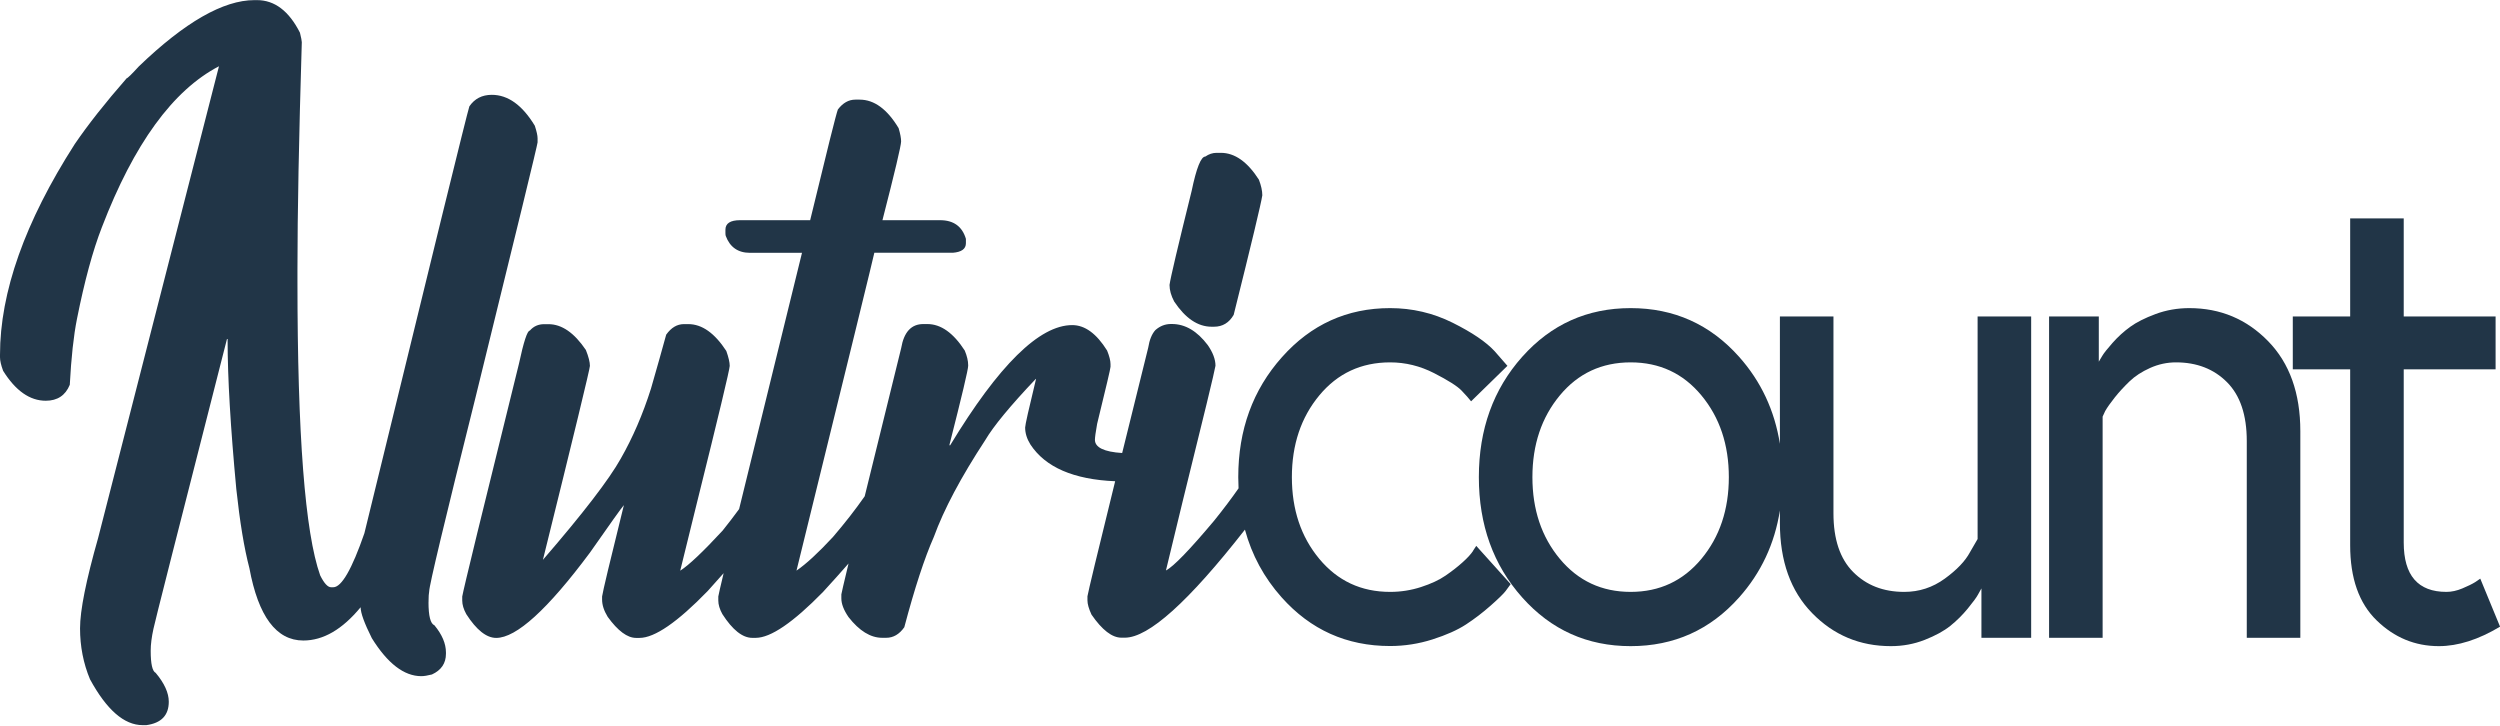
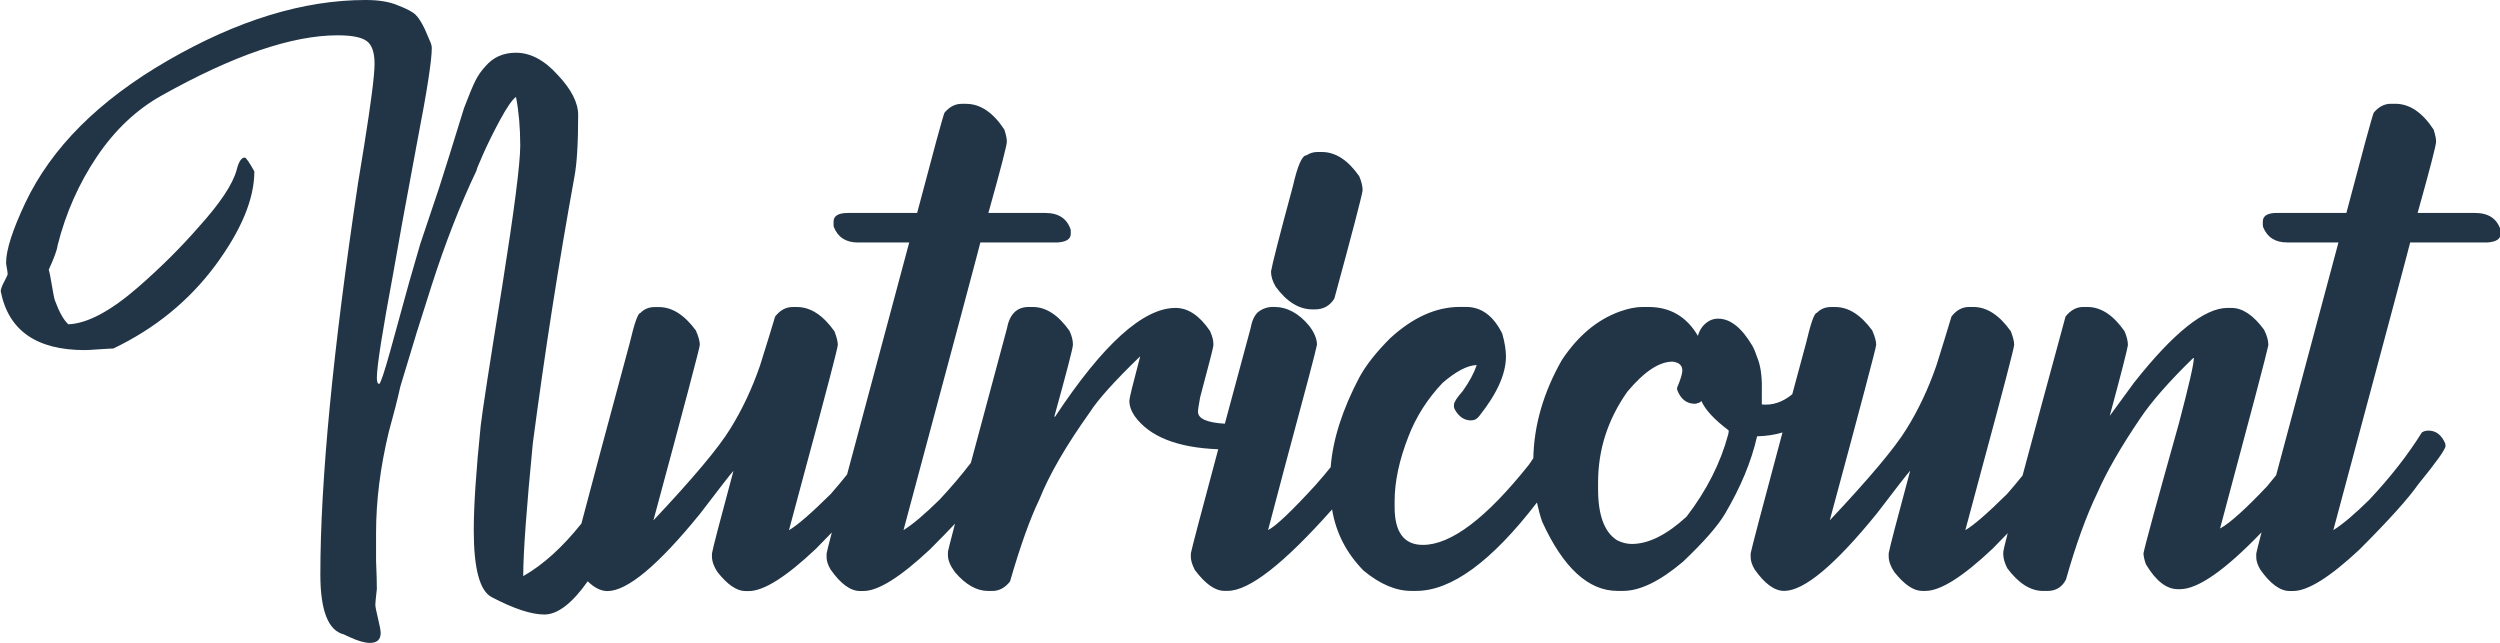
- <svg xmlns="http://www.w3.org/2000/svg" id="Layer_2" data-name="Layer 2" viewBox="0 0 431.33 125.1">
+ <svg xmlns="http://www.w3.org/2000/svg" id="Layer_2" data-name="Layer 2" viewBox="0 0 476.51 122.53">
  <g id="Layer_1-2" data-name="Layer 1">
    <g>
-       <path d="m73.94,103.89v-.23c0-.7.04-1.25.11-1.64,0-.98,2.65-12.07,7.95-33.28,7.16-29.1,10.75-43.83,10.75-44.18v-.7c0-.47-.16-1.19-.48-2.17-2.15-3.55-4.62-5.33-7.42-5.33-1.68,0-2.97.67-3.87,1.99-.36,1.05-6.39,25.61-18.11,73.65-2.15,6.21-3.94,9.32-5.37,9.32h-.38c-.57,0-1.2-.68-1.88-2.05-2.62-7.38-3.92-24.3-3.92-50.74v-2.05c0-9.65.25-22.71.75-39.2,0-.23-.11-.78-.32-1.64-1.9-3.75-4.37-5.62-7.42-5.62h-.43c-5.37,0-12.02,3.81-19.94,11.43-1.25,1.37-1.95,2.05-2.1,2.05-3.69,4.22-6.68,8.01-8.97,11.37C4.3,38.28,0,50.41,0,61.23v.41c0,.59.18,1.37.54,2.34,2.15,3.44,4.6,5.16,7.36,5.16,2.01,0,3.39-.92,4.14-2.75.25-4.69.66-8.48,1.24-11.37,1.29-6.48,2.72-11.76,4.3-15.82,5.52-14.37,12.25-23.63,20.2-27.77l-20.85,81.39c-2.08,7.31-3.12,12.5-3.12,15.59s.57,6.05,1.72,8.79c2.87,5.27,5.89,7.91,9.08,7.91h.64c2.58-.35,3.87-1.7,3.87-4.04,0-1.52-.75-3.18-2.26-4.98-.57-.27-.86-1.54-.86-3.81,0-1.09.16-2.36.48-3.81,0-.23,4.23-16.89,12.68-49.98h.11v.23c0,6.45.5,15,1.5,25.66.61,5.67,1.36,10.22,2.26,13.65,1.54,8.32,4.64,12.48,9.3,12.48,3.44,0,6.73-1.91,9.89-5.74,0,.98.64,2.75,1.93,5.33,2.72,4.38,5.57,6.56,8.54,6.56.47,0,1.07-.1,1.83-.29,1.61-.74,2.42-1.93,2.42-3.57v-.23c0-1.52-.66-3.08-1.99-4.69-.68-.27-1.02-1.6-1.02-3.98Z" fill="#213547" />
-       <path d="m209.03,56.37h.43c1.47,0,2.6-.68,3.39-2.05,3.08-12.34,4.73-19.22,4.94-20.62,0-.78-.2-1.68-.59-2.7-1.97-3.08-4.16-4.63-6.56-4.63h-.75c-.68,0-1.33.22-1.93.64-.75,0-1.54,1.97-2.36,5.92-2.36,9.53-3.64,14.94-3.82,16.23,0,.9.27,1.86.81,2.87,1.93,2.89,4.08,4.34,6.45,4.34Z" fill="#213547" />
-       <path d="m254.16,95.04c-.37.56-.97,1.22-1.82,1.98-.84.76-1.82,1.52-2.92,2.28-1.1.76-2.51,1.42-4.24,1.98-1.72.56-3.5.84-5.34.84-4.99,0-9.06-1.9-12.22-5.7-3.16-3.8-4.73-8.5-4.73-14.1s1.58-10.3,4.73-14.1c3.15-3.8,7.23-5.7,12.22-5.7,2.64,0,5.17.62,7.59,1.86,2.42,1.24,4,2.24,4.73,3,.73.76,1.28,1.38,1.65,1.86l6.27-6.12-2.2-2.52c-1.47-1.6-3.89-3.24-7.26-4.92-3.38-1.68-6.97-2.52-10.79-2.52-7.41,0-13.63,2.82-18.65,8.46-5.03,5.64-7.54,12.54-7.54,20.7,0,.65.02,1.3.05,1.93-1.19,1.71-2.59,3.57-4.2,5.57-4.23,5.04-7,7.91-8.33,8.61l2.85-11.78c3.65-14.73,5.55-22.58,5.7-23.55,0-1.09-.45-2.29-1.34-3.57-1.83-2.42-3.89-3.63-6.18-3.63h-.16c-1,0-1.9.35-2.69,1.05-.61.67-1.02,1.68-1.24,3.05-1.71,6.88-3.2,12.93-4.49,18.16-3.12-.2-4.7-.96-4.7-2.28,0-.39.12-1.31.38-2.75,1.54-6.29,2.31-9.57,2.31-9.84v-.47c0-.59-.2-1.37-.59-2.34-1.83-2.93-3.83-4.39-6.02-4.39-5.66,0-12.68,6.91-21.06,20.74h-.11v-.12c2.15-8.44,3.22-12.97,3.22-13.59v-.12c0-.74-.2-1.58-.59-2.52-1.97-3.05-4.12-4.57-6.45-4.57h-.7c-2.08,0-3.35,1.39-3.82,4.16-2.58,10.43-4.67,18.95-6.29,25.55-1.61,2.31-3.44,4.65-5.48,7.03-2.54,2.74-4.64,4.67-6.29,5.8,8.96-36.41,13.43-54.69,13.43-54.84h13.54c1.5-.12,2.26-.66,2.26-1.64v-.76c-.64-2.15-2.13-3.22-4.46-3.22h-9.94c2.15-8.36,3.22-12.89,3.22-13.59,0-.55-.14-1.31-.43-2.29-1.97-3.28-4.21-4.92-6.72-4.92h-.75c-1.15,0-2.15.57-3.01,1.7-.29.74-1.88,7.11-4.78,19.1h-12.09c-1.68,0-2.53.55-2.53,1.64v.59c0,.2.02.35.05.47.72,1.95,2.11,2.93,4.19,2.93h8.97l-5.48,22.32c-2.19,8.9-3.98,16.2-5.37,21.89-.91,1.24-1.85,2.48-2.85,3.72-3.4,3.67-5.84,5.98-7.31,6.91l2.9-11.78c3.73-15,5.61-22.85,5.64-23.55,0-.62-.2-1.48-.59-2.58-2.01-3.08-4.19-4.63-6.56-4.63h-.75c-1.18,0-2.2.61-3.06,1.82-.72,2.62-1.59,5.72-2.63,9.32-1.4,4.42-3.14,8.44-5.21,12.07-2.01,3.59-6.48,9.42-13.43,17.46,5.41-21.83,8.11-32.99,8.11-33.46,0-.66-.23-1.58-.7-2.75-2.01-2.97-4.16-4.45-6.45-4.45h-.75c-1,0-1.83.37-2.47,1.11-.43,0-1.06,1.92-1.88,5.74-6.34,25.63-9.6,39-9.78,40.14v.7c0,.7.23,1.49.7,2.34,1.76,2.74,3.48,4.1,5.16,4.1,3.47,0,8.87-4.9,16.17-14.71,3.55-5.08,5.5-7.81,5.86-8.2-2.4,9.69-3.65,14.94-3.76,15.76v.53c0,.94.32,1.93.97,2.99,1.75,2.42,3.39,3.63,4.89,3.63h.59c2.61,0,6.54-2.7,11.77-8.09.96-1.05,1.87-2.08,2.75-3.08-.56,2.35-.87,3.69-.92,4.02v.7c0,.7.23,1.49.7,2.34,1.76,2.74,3.48,4.1,5.16,4.1h.59c2.58,0,6.45-2.64,11.61-7.91,1.65-1.8,3.12-3.44,4.41-4.92-.82,3.44-1.24,5.21-1.24,5.33v.7c0,.94.41,2.01,1.24,3.22,1.86,2.38,3.8,3.57,5.8,3.57h.7c1.22,0,2.26-.6,3.12-1.82,1.79-6.76,3.49-11.95,5.1-15.59,1.72-4.73,4.67-10.29,8.87-16.7,1.4-2.38,4.3-5.9,8.71-10.55h.05c-1.25,5.16-1.88,7.95-1.88,8.38,0,.98.3,1.95.91,2.93,2.58,3.93,7.46,6.04,14.62,6.34-3.07,12.47-4.66,19.09-4.78,19.85v.7c0,.63.23,1.45.7,2.46,1.83,2.66,3.55,3.98,5.16,3.98h.59c4.11,0,11.02-6.23,20.72-18.64,1.19,4.38,3.29,8.27,6.33,11.68,4.99,5.6,11.23,8.4,18.71,8.4,2.49,0,4.93-.38,7.32-1.14,2.38-.76,4.31-1.62,5.78-2.58,1.47-.96,2.88-2.04,4.24-3.24,1.36-1.2,2.22-2.04,2.59-2.52.37-.48.66-.88.88-1.2l-5.94-6.6-.55.84Z" fill="#213547" />
-       <path d="m341.2,93l-1.32,2.28c-.81,1.52-2.26,3.04-4.35,4.56-2.09,1.52-4.42,2.28-6.99,2.28-3.6,0-6.53-1.14-8.8-3.42-2.28-2.28-3.41-5.66-3.41-10.14v-33.96h-9.24v21.97c-.92-5.76-3.26-10.77-7.04-15.01-4.99-5.6-11.23-8.4-18.71-8.4s-13.72,2.8-18.71,8.4c-4.99,5.6-7.48,12.52-7.48,20.76s2.49,15.16,7.48,20.76c4.99,5.6,11.23,8.4,18.71,8.4s13.72-2.8,18.71-8.4c3.78-4.24,6.13-9.25,7.04-15.01v2.17c0,6.56,1.85,11.74,5.56,15.54,3.7,3.8,8.23,5.7,13.59,5.7,2.05,0,4-.36,5.83-1.08,1.83-.72,3.3-1.52,4.4-2.4,1.1-.88,2.11-1.88,3.03-3,.92-1.12,1.5-1.92,1.76-2.4.26-.48.46-.84.6-1.08v8.52h8.58v-55.44h-9.24v38.4Zm-47.65,3.42c-3.16,3.8-7.23,5.7-12.21,5.7s-9.06-1.9-12.22-5.7c-3.16-3.8-4.73-8.5-4.73-14.1s1.58-10.3,4.73-14.1c3.15-3.8,7.23-5.7,12.22-5.7s9.06,1.9,12.21,5.7c3.15,3.8,4.73,8.5,4.73,14.1s-1.58,10.3-4.73,14.1Z" fill="#213547" />
-       <path d="m377.74,53.16c-2.05,0-4,.34-5.83,1.02-1.83.68-3.3,1.42-4.4,2.22-1.1.8-2.11,1.72-3.03,2.76-.92,1.04-1.5,1.78-1.76,2.22-.26.44-.46.78-.61,1.02v-7.8h-8.58v55.44h9.24v-38.16l.44-.96c.37-.64.92-1.42,1.65-2.34.73-.92,1.58-1.84,2.53-2.76.95-.92,2.15-1.7,3.58-2.34,1.43-.64,2.92-.96,4.46-.96,3.59,0,6.53,1.14,8.8,3.42,2.27,2.28,3.41,5.66,3.41,10.14v33.96h9.24v-35.64c0-6.56-1.85-11.74-5.56-15.54-3.71-3.8-8.24-5.7-13.59-5.7Z" fill="#213547" />
-       <path d="m427.92,99.84l-.88.6c-.51.32-1.25.68-2.2,1.08-.95.4-1.87.6-2.75.6-4.92,0-7.37-2.84-7.37-8.52v-29.88h15.85v-9.12h-15.85v-16.92h-9.24v16.92h-9.9v9.12h9.9v30.36c0,5.68,1.52,10,4.57,12.96,3.04,2.96,6.62,4.44,10.73,4.44,3.3,0,6.82-1.12,10.56-3.36l-3.41-8.28Z" fill="#213547" />
+       <path d="m250.17,58.97h.47c1.6,0,2.83-.68,3.69-2.05,3.36-12.34,5.16-19.22,5.39-20.62,0-.78-.21-1.68-.64-2.7-2.15-3.09-4.53-4.63-7.15-4.63h-.82c-.74,0-1.45.21-2.11.64-.82,0-1.68,1.97-2.58,5.92-2.58,9.53-3.96,14.94-4.16,16.23,0,.9.29,1.86.88,2.87,2.11,2.89,4.45,4.34,7.03,4.34Z" fill="#213547" />
+       <path d="m471.65,40.58h-10.84c2.34-8.36,3.52-12.89,3.52-13.59,0-.55-.16-1.31-.47-2.29-2.15-3.28-4.59-4.92-7.32-4.92h-.82c-1.25,0-2.34.57-3.28,1.7-.31.74-2.05,7.11-5.21,19.1h-13.18c-1.84,0-2.75.55-2.75,1.64v.59c0,.2.02.35.06.47.78,1.95,2.31,2.93,4.57,2.93h9.79l-5.98,22.32c-2.41,8.99-4.38,16.34-5.9,22.05-.55.69-1.12,1.38-1.71,2.09-4.1,4.34-7.07,7.01-8.91,8.03h-.06c5.9-21.99,8.96-33.63,9.2-34.92,0-.86-.27-1.84-.82-2.93-2.03-2.77-4.1-4.16-6.21-4.16h-.76c-4.38,0-10.31,4.75-17.81,14.24l-4.63,6.33c2.19-8.12,3.34-12.62,3.46-13.48,0-.74-.21-1.62-.64-2.64-2.15-3.09-4.51-4.63-7.09-4.63h-.82c-1.25,0-2.36.61-3.34,1.82-3.5,12.87-6.23,22.97-8.19,30.3-.94,1.17-1.91,2.34-2.94,3.51-3.71,3.67-6.37,5.98-7.97,6.91l3.16-11.78c4.06-15,6.11-22.85,6.15-23.55,0-.62-.21-1.48-.64-2.58-2.19-3.09-4.57-4.63-7.15-4.63h-.82c-1.29,0-2.4.61-3.34,1.82-.78,2.62-1.74,5.72-2.87,9.32-1.52,4.41-3.42,8.44-5.68,12.07-2.19,3.59-7.07,9.41-14.65,17.46,5.9-21.84,8.85-32.99,8.85-33.46,0-.66-.25-1.58-.76-2.75-2.19-2.97-4.53-4.45-7.03-4.45h-.82c-1.09,0-1.99.37-2.7,1.11-.47,0-1.15,1.91-2.05,5.74-.94,3.49-1.82,6.74-2.64,9.78-1.83,1.5-3.76,2.15-5.8,1.94v-2.23c.08-2.54-.14-4.57-.64-6.09-.51-1.48-.9-2.44-1.17-2.87-2.03-3.44-4.2-5.16-6.5-5.16h-.06c-.55,0-1.05.12-1.52.35-1.17.62-1.93,1.6-2.29,2.93-2.15-3.67-5.29-5.51-9.43-5.51h-1.11c-1.29,0-2.75.29-4.39.88-4.3,1.56-7.97,4.65-11.02,9.26-3.5,6.17-5.3,12.4-5.42,18.69-.27.39-.55.8-.84,1.23-8.12,10.2-14.86,15.29-20.21,15.29-3.59,0-5.39-2.4-5.39-7.21v-1.11c0-3.75.88-7.87,2.64-12.36,1.45-3.75,3.61-7.15,6.5-10.2,2.54-2.19,4.69-3.32,6.45-3.4h.06c-.51,1.52-1.39,3.16-2.64,4.92-1.13,1.29-1.7,2.17-1.7,2.64v.35c0,.2.06.39.18.59.78,1.37,1.8,2.05,3.05,2.05.66,0,1.19-.27,1.58-.82,3.4-4.26,5.1-8.05,5.1-11.37,0-1.21-.23-2.66-.7-4.34-1.68-3.4-3.98-5.1-6.91-5.1h-1.17c-4.53,0-8.96,1.99-13.3,5.98-2.66,2.66-4.61,5.14-5.86,7.44-3.23,6.13-5.06,11.84-5.47,17.13-.87,1.08-1.82,2.2-2.85,3.37-4.61,5.04-7.64,7.91-9.08,8.61l3.11-11.78c3.98-14.73,6.05-22.58,6.21-23.55,0-1.09-.49-2.29-1.46-3.57-1.99-2.42-4.24-3.63-6.74-3.63h-.18c-1.09,0-2.07.35-2.93,1.05-.66.66-1.11,1.68-1.35,3.05-1.86,6.88-3.49,12.93-4.9,18.16-3.4-.2-5.12-.96-5.12-2.28,0-.39.14-1.31.41-2.75,1.68-6.29,2.52-9.57,2.52-9.84v-.47c0-.59-.21-1.37-.64-2.34-1.99-2.93-4.18-4.39-6.56-4.39-6.17,0-13.83,6.91-22.97,20.74h-.12v-.12c2.34-8.44,3.52-12.97,3.52-13.59v-.12c0-.74-.21-1.58-.64-2.52-2.15-3.05-4.49-4.57-7.03-4.57h-.76c-2.27,0-3.65,1.39-4.16,4.16-2.81,10.43-5.1,18.95-6.86,25.55-1.76,2.3-3.75,4.65-5.98,7.03-2.77,2.73-5.06,4.67-6.86,5.8,9.77-36.41,14.65-54.69,14.65-54.84h14.77c1.64-.12,2.46-.66,2.46-1.64v-.76c-.7-2.15-2.32-3.22-4.86-3.22h-10.84c2.34-8.36,3.52-12.89,3.52-13.59,0-.55-.16-1.31-.47-2.29-2.15-3.28-4.59-4.92-7.32-4.92h-.82c-1.25,0-2.34.57-3.28,1.7-.31.74-2.05,7.11-5.21,19.1h-13.18c-1.83,0-2.75.55-2.75,1.64v.59c0,.2.02.35.06.47.78,1.95,2.31,2.93,4.57,2.93h9.79l-5.98,22.32c-2.39,8.9-4.34,16.2-5.86,21.89-.99,1.24-2.02,2.48-3.11,3.72-3.71,3.67-6.37,5.98-7.97,6.91l3.16-11.78c4.06-15,6.11-22.85,6.15-23.55,0-.62-.21-1.48-.64-2.58-2.19-3.09-4.57-4.63-7.15-4.63h-.82c-1.29,0-2.4.61-3.34,1.82-.78,2.62-1.74,5.72-2.87,9.32-1.52,4.41-3.42,8.44-5.68,12.07-2.19,3.59-7.07,9.41-14.65,17.46,5.9-21.84,8.85-32.99,8.85-33.46,0-.66-.25-1.58-.76-2.75-2.19-2.97-4.53-4.45-7.03-4.45h-.82c-1.09,0-1.99.37-2.7,1.11-.47,0-1.15,1.91-2.05,5.74-4.49,16.63-7.56,28.09-9.21,34.41-3.61,4.52-7.3,7.87-11.09,10.02,0-4.39.61-12.84,1.83-25.34,2.29-17.38,4.93-34.28,7.91-50.68.49-2.54.73-6.49.73-11.87,0-2.34-1.29-4.88-3.88-7.62-2.54-2.83-5.2-4.25-7.98-4.25-2.39,0-4.32.85-5.79,2.56-.78.83-1.43,1.76-1.94,2.78s-1.23,2.76-2.16,5.2c-2.2,7.13-3.78,12.21-4.76,15.23l-3.59,10.69-2.12,7.32-3.59,13.04c-1.17,4.2-1.88,6.3-2.12,6.3-.29,0-.44-.39-.44-1.17,0-2.15,1.05-8.84,3.15-20.07l1.68-9.45,2.93-15.82c1.81-9.33,2.71-15.16,2.71-17.5,0-.44-.15-.95-.44-1.54l-.88-2.05c-.63-1.32-1.23-2.25-1.79-2.78-.56-.54-1.67-1.12-3.33-1.76-1.56-.68-3.61-1.03-6.15-1.03-11.87,0-24.46,3.86-37.79,11.57-13.09,7.57-22.12,16.6-27.1,27.1-2.44,5.18-3.66,8.98-3.66,11.43,0,.15.05.49.15,1.03.1.54.15.9.15,1.1,0,.15-.22.63-.66,1.46-.44.83-.66,1.44-.66,1.83,1.46,7.47,6.81,11.21,16.04,11.21.39,0,1.29-.05,2.71-.15,1.42-.1,2.32-.15,2.71-.15,7.96-3.81,14.45-9.11,19.48-15.89,4.93-6.69,7.4-12.65,7.4-17.87-.98-1.76-1.59-2.64-1.83-2.64-.63,0-1.15.78-1.54,2.34-.73,2.74-3.17,6.4-7.32,10.99-3.37,3.86-7.18,7.64-11.43,11.35-5.27,4.59-9.72,6.96-13.33,7.1-.88-.78-1.73-2.29-2.56-4.54-.15-.44-.34-1.42-.59-2.93-.25-1.51-.44-2.49-.59-2.93,1.03-2.25,1.59-3.78,1.68-4.61,1.56-6.2,4.07-11.85,7.51-16.96,3.44-5.1,7.58-9,12.41-11.68,13.62-7.62,24.78-11.43,33.47-11.43,2.64,0,4.47.35,5.49,1.06,1.03.71,1.54,2.16,1.54,4.36s-.66,7.35-1.98,15.6l-1.17,7.18c-4.79,31.89-7.18,56.74-7.18,74.56,0,6.88,1.49,10.69,4.47,11.43.1.05.52.24,1.28.59.76.34,1.44.6,2.05.77.61.17,1.16.26,1.65.26,1.37,0,2.05-.64,2.05-1.9,0-.44-.17-1.36-.51-2.75-.34-1.39-.51-2.28-.51-2.67,0-.25.1-1.25.29-3,0-1.22-.05-2.98-.15-5.27v-5.42c0-6.1.81-12.5,2.42-19.19.98-3.52,1.71-6.4,2.2-8.64l3.15-10.4,2.86-9.01c2.59-8.06,5.44-15.36,8.57-21.9-.15.15.24-.83,1.17-2.93.93-2.1,2.03-4.32,3.3-6.67,1.27-2.34,2.27-3.78,3-4.32.54,2.78.81,5.88.81,9.3s-1.15,12.35-3.44,26.81c-2.39,14.79-3.76,23.66-4.1,26.59-.88,8.59-1.32,15.23-1.32,19.92,0,7.32,1.15,11.57,3.44,12.74,4.2,2.2,7.54,3.3,10.03,3.3s5.29-2.12,8.25-6.33c1.27,1.23,2.51,1.86,3.75,1.86,3.79,0,9.67-4.9,17.64-14.71,3.87-5.08,6-7.81,6.39-8.2-2.62,9.69-3.98,14.94-4.1,15.76v.53c0,.94.35,1.93,1.05,2.99,1.91,2.42,3.69,3.63,5.33,3.63h.64c2.85,0,7.13-2.7,12.83-8.09,1.05-1.06,2.04-2.08,3-3.08-.61,2.35-.95,3.69-1,4.02v.7c0,.7.25,1.48.76,2.34,1.92,2.73,3.79,4.1,5.62,4.1h.64c2.81,0,7.03-2.64,12.66-7.91,1.8-1.8,3.4-3.44,4.8-4.92-.9,3.44-1.35,5.21-1.35,5.33v.7c0,.94.45,2.01,1.35,3.22,2.03,2.38,4.14,3.57,6.33,3.57h.76c1.33,0,2.46-.61,3.4-1.82,1.95-6.76,3.81-11.95,5.57-15.59,1.88-4.73,5.1-10.29,9.67-16.7,1.52-2.38,4.69-5.9,9.49-10.55h.06c-1.37,5.16-2.05,7.95-2.05,8.38,0,.98.33,1.95,1,2.93,2.81,3.93,8.13,6.04,15.94,6.34-3.35,12.47-5.09,19.09-5.22,19.85v.7c0,.62.25,1.45.76,2.46,1.99,2.66,3.87,3.98,5.62,3.98h.64c4.09,0,10.72-5.18,19.9-15.52.73,4.42,2.71,8.31,6,11.66,3.12,2.58,6.15,3.87,9.08,3.87h.94c6.72,0,14.4-5.62,23.03-16.85.26,1.21.57,2.43,1,3.67,4.02,8.79,8.81,13.18,14.36,13.18h1.05c3.24,0,7.05-1.86,11.43-5.57,3.95-3.75,6.6-6.78,7.97-9.08,3.01-5.08,5.06-10.02,6.15-14.82,1.79-.04,3.4-.29,4.84-.73-3.9,14.52-5.92,22.21-6.07,23.06v.7c0,.7.25,1.48.76,2.34,1.91,2.73,3.79,4.1,5.62,4.1,3.79,0,9.67-4.9,17.64-14.71,3.87-5.08,6-7.81,6.39-8.2-2.62,9.69-3.98,14.94-4.1,15.76v.53c0,.94.35,1.93,1.05,2.99,1.91,2.42,3.69,3.63,5.33,3.63h.64c2.85,0,7.13-2.7,12.83-8.09.99-1,1.93-1.97,2.84-2.92-.57,2.2-.85,3.4-.85,3.57v.47c0,.74.25,1.62.76,2.64,2.15,2.89,4.43,4.34,6.86,4.34h.76c1.64,0,2.83-.72,3.57-2.17,1.88-6.64,3.87-12.15,5.98-16.52,1.76-4.02,4.49-8.77,8.2-14.24,2.15-3.2,5.51-7.03,10.08-11.48h.12c0,1.13-.96,5.31-2.87,12.54-4.18,14.88-6.43,23.12-6.74,24.73.04.62.2,1.31.47,2.05,1.88,3.16,3.91,4.75,6.09,4.75h.41c3.42,0,8.61-3.63,15.54-10.84-.61,2.36-.95,3.72-1.01,4.05v.7c0,.7.25,1.48.76,2.34,1.91,2.73,3.79,4.1,5.62,4.1h.64c2.81,0,7.03-2.64,12.66-7.91,5.62-5.62,9.35-9.77,11.19-12.42,3.48-4.26,5.21-6.7,5.21-7.32l-.06-.47c-.7-1.64-1.78-2.46-3.22-2.46-.43,0-.84.12-1.23.35-2.62,4.22-5.96,8.5-10.02,12.83-2.77,2.73-5.06,4.67-6.86,5.8,9.76-36.41,14.65-54.69,14.65-54.84h14.77c1.64-.12,2.46-.66,2.46-1.64v-.76c-.7-2.15-2.32-3.22-4.86-3.22Zm-142.27,42.3c-1.45,5.39-4.08,10.59-7.91,15.59-3.79,3.48-7.27,5.21-10.43,5.21-.94,0-1.88-.23-2.81-.7-2.42-1.52-3.63-4.77-3.63-9.73v-1.29c0-6.25,1.85-12.01,5.57-17.29,3.2-3.83,6.07-5.74,8.61-5.74h.06c1.21.16,1.82.72,1.82,1.7,0,.59-.33,1.68-1,3.28v.35c.66,1.8,1.8,2.7,3.4,2.7.27,0,.41-.04.41-.12.31,0,.59-.14.82-.41.74,1.68,2.46,3.54,5.16,5.57.08.12.06.41-.06.88Z" fill="#213547" />
    </g>
  </g>
</svg>
